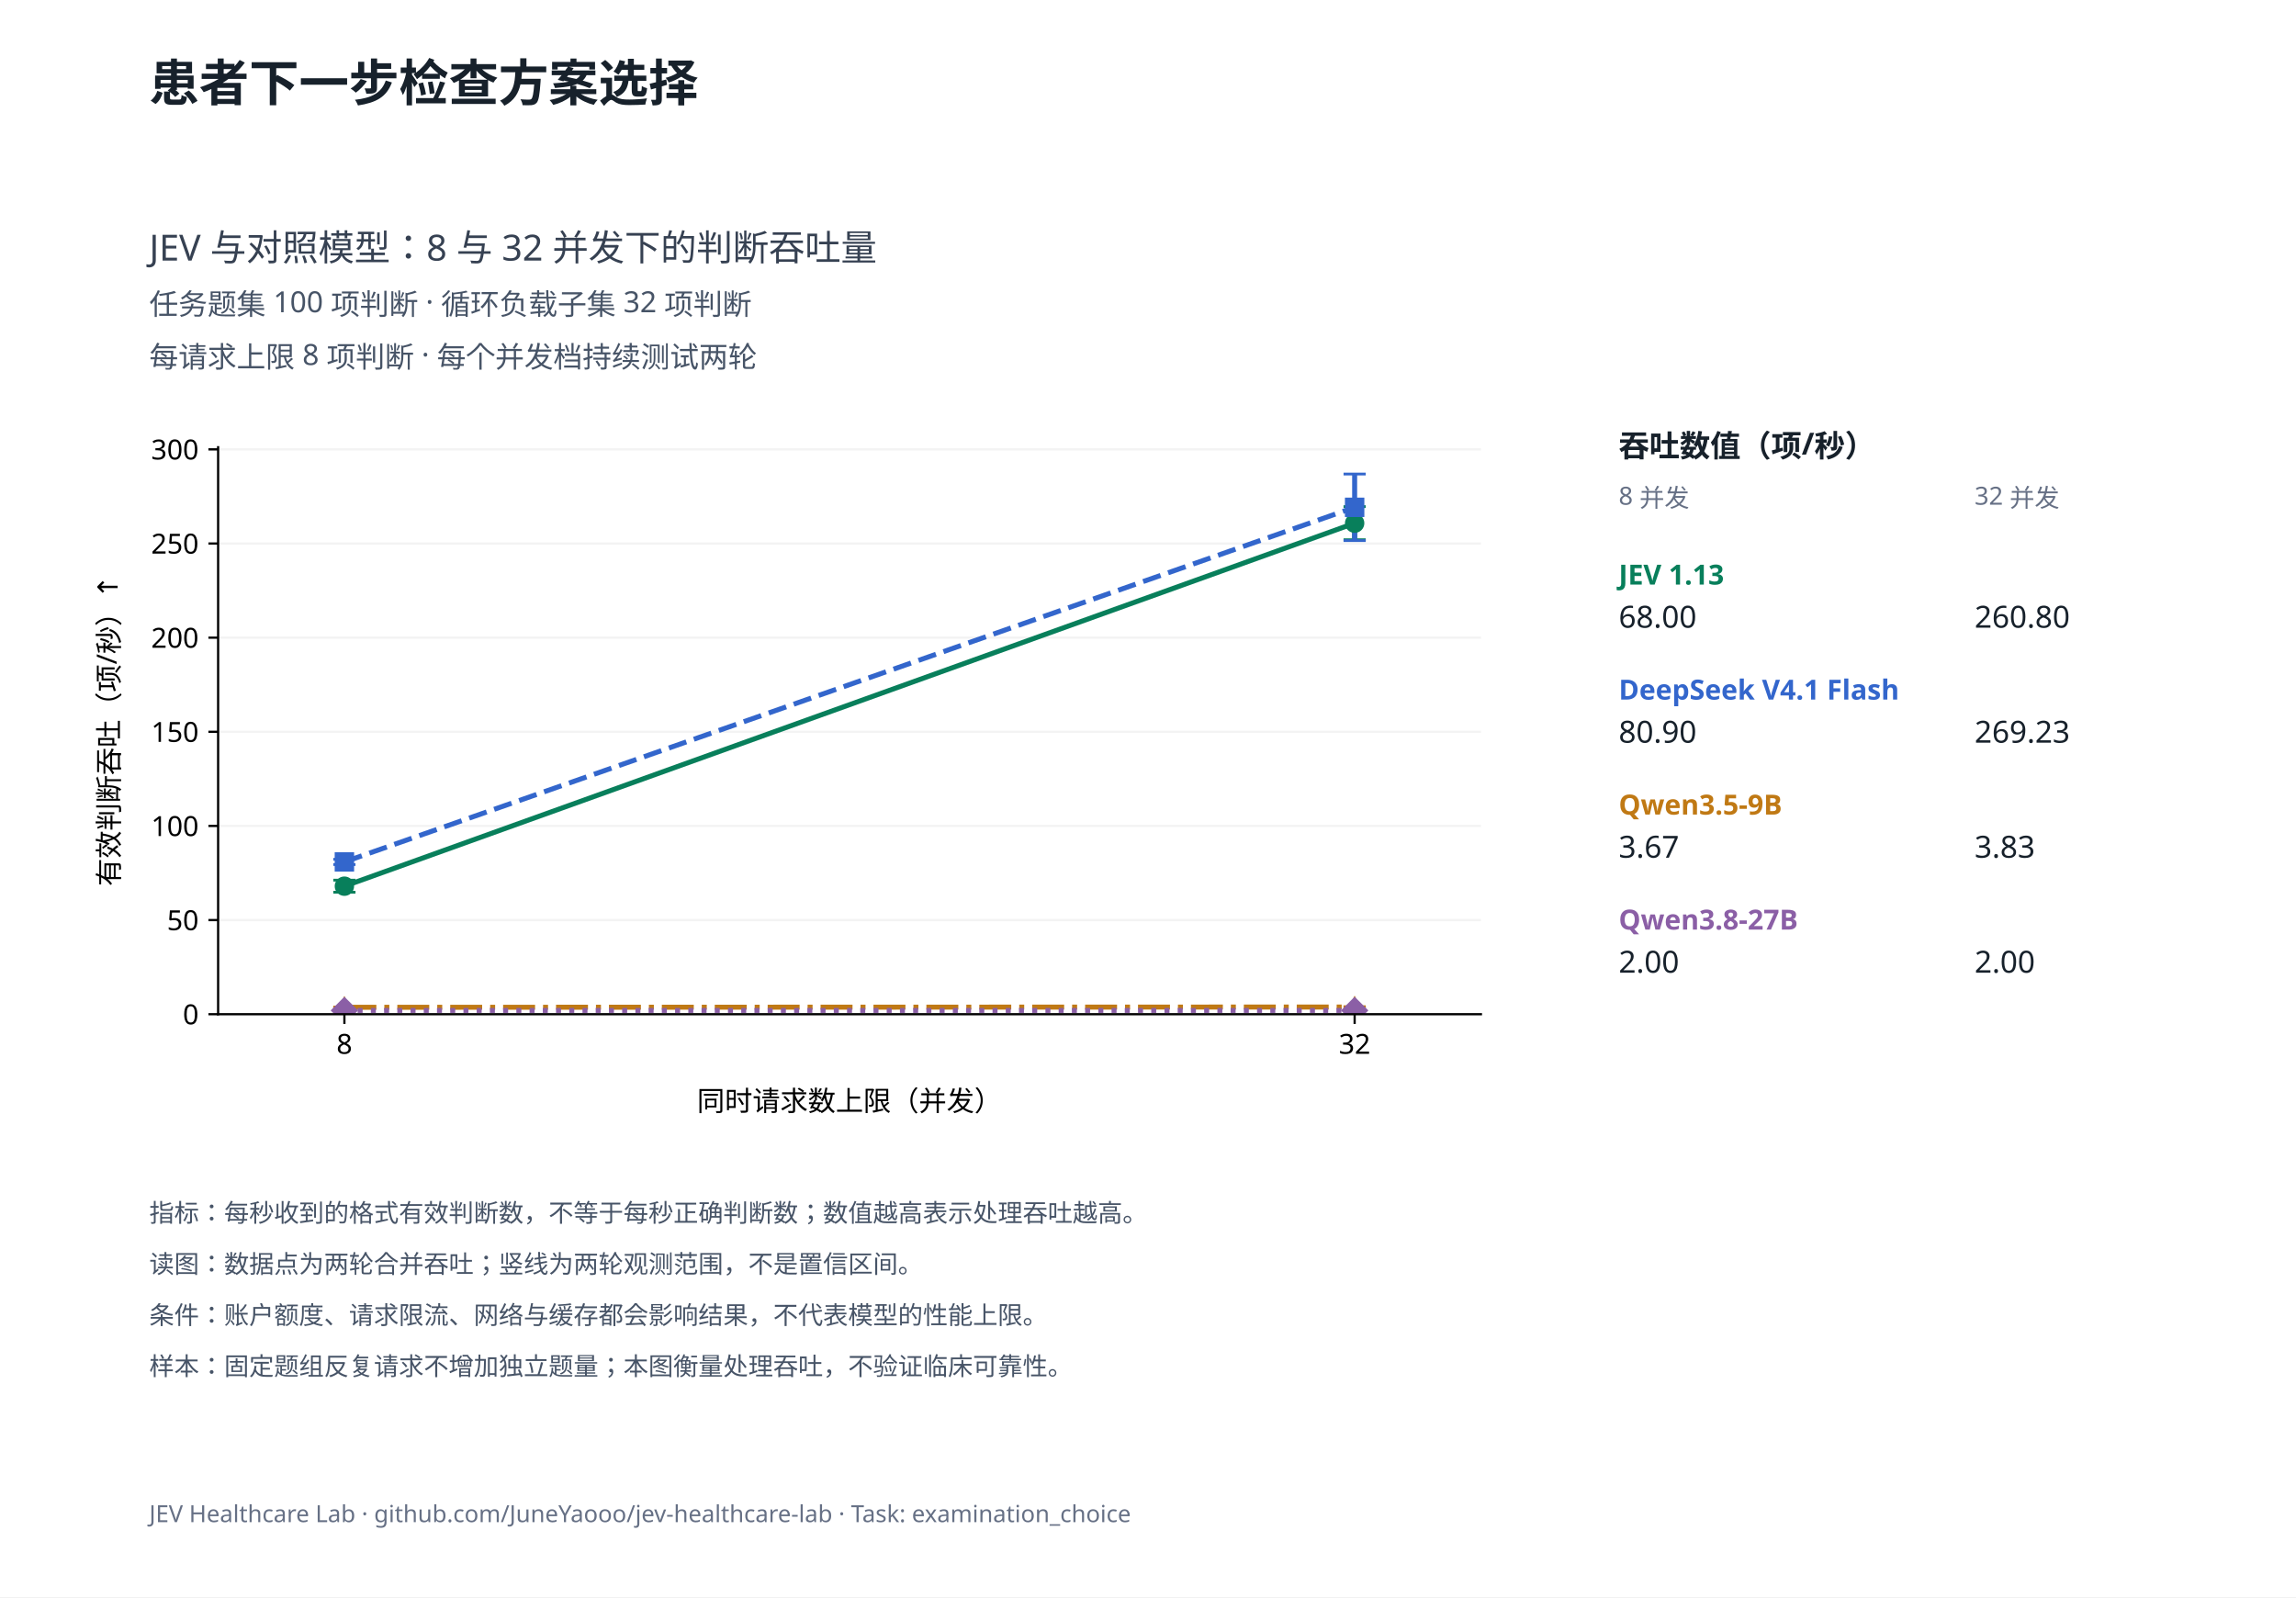
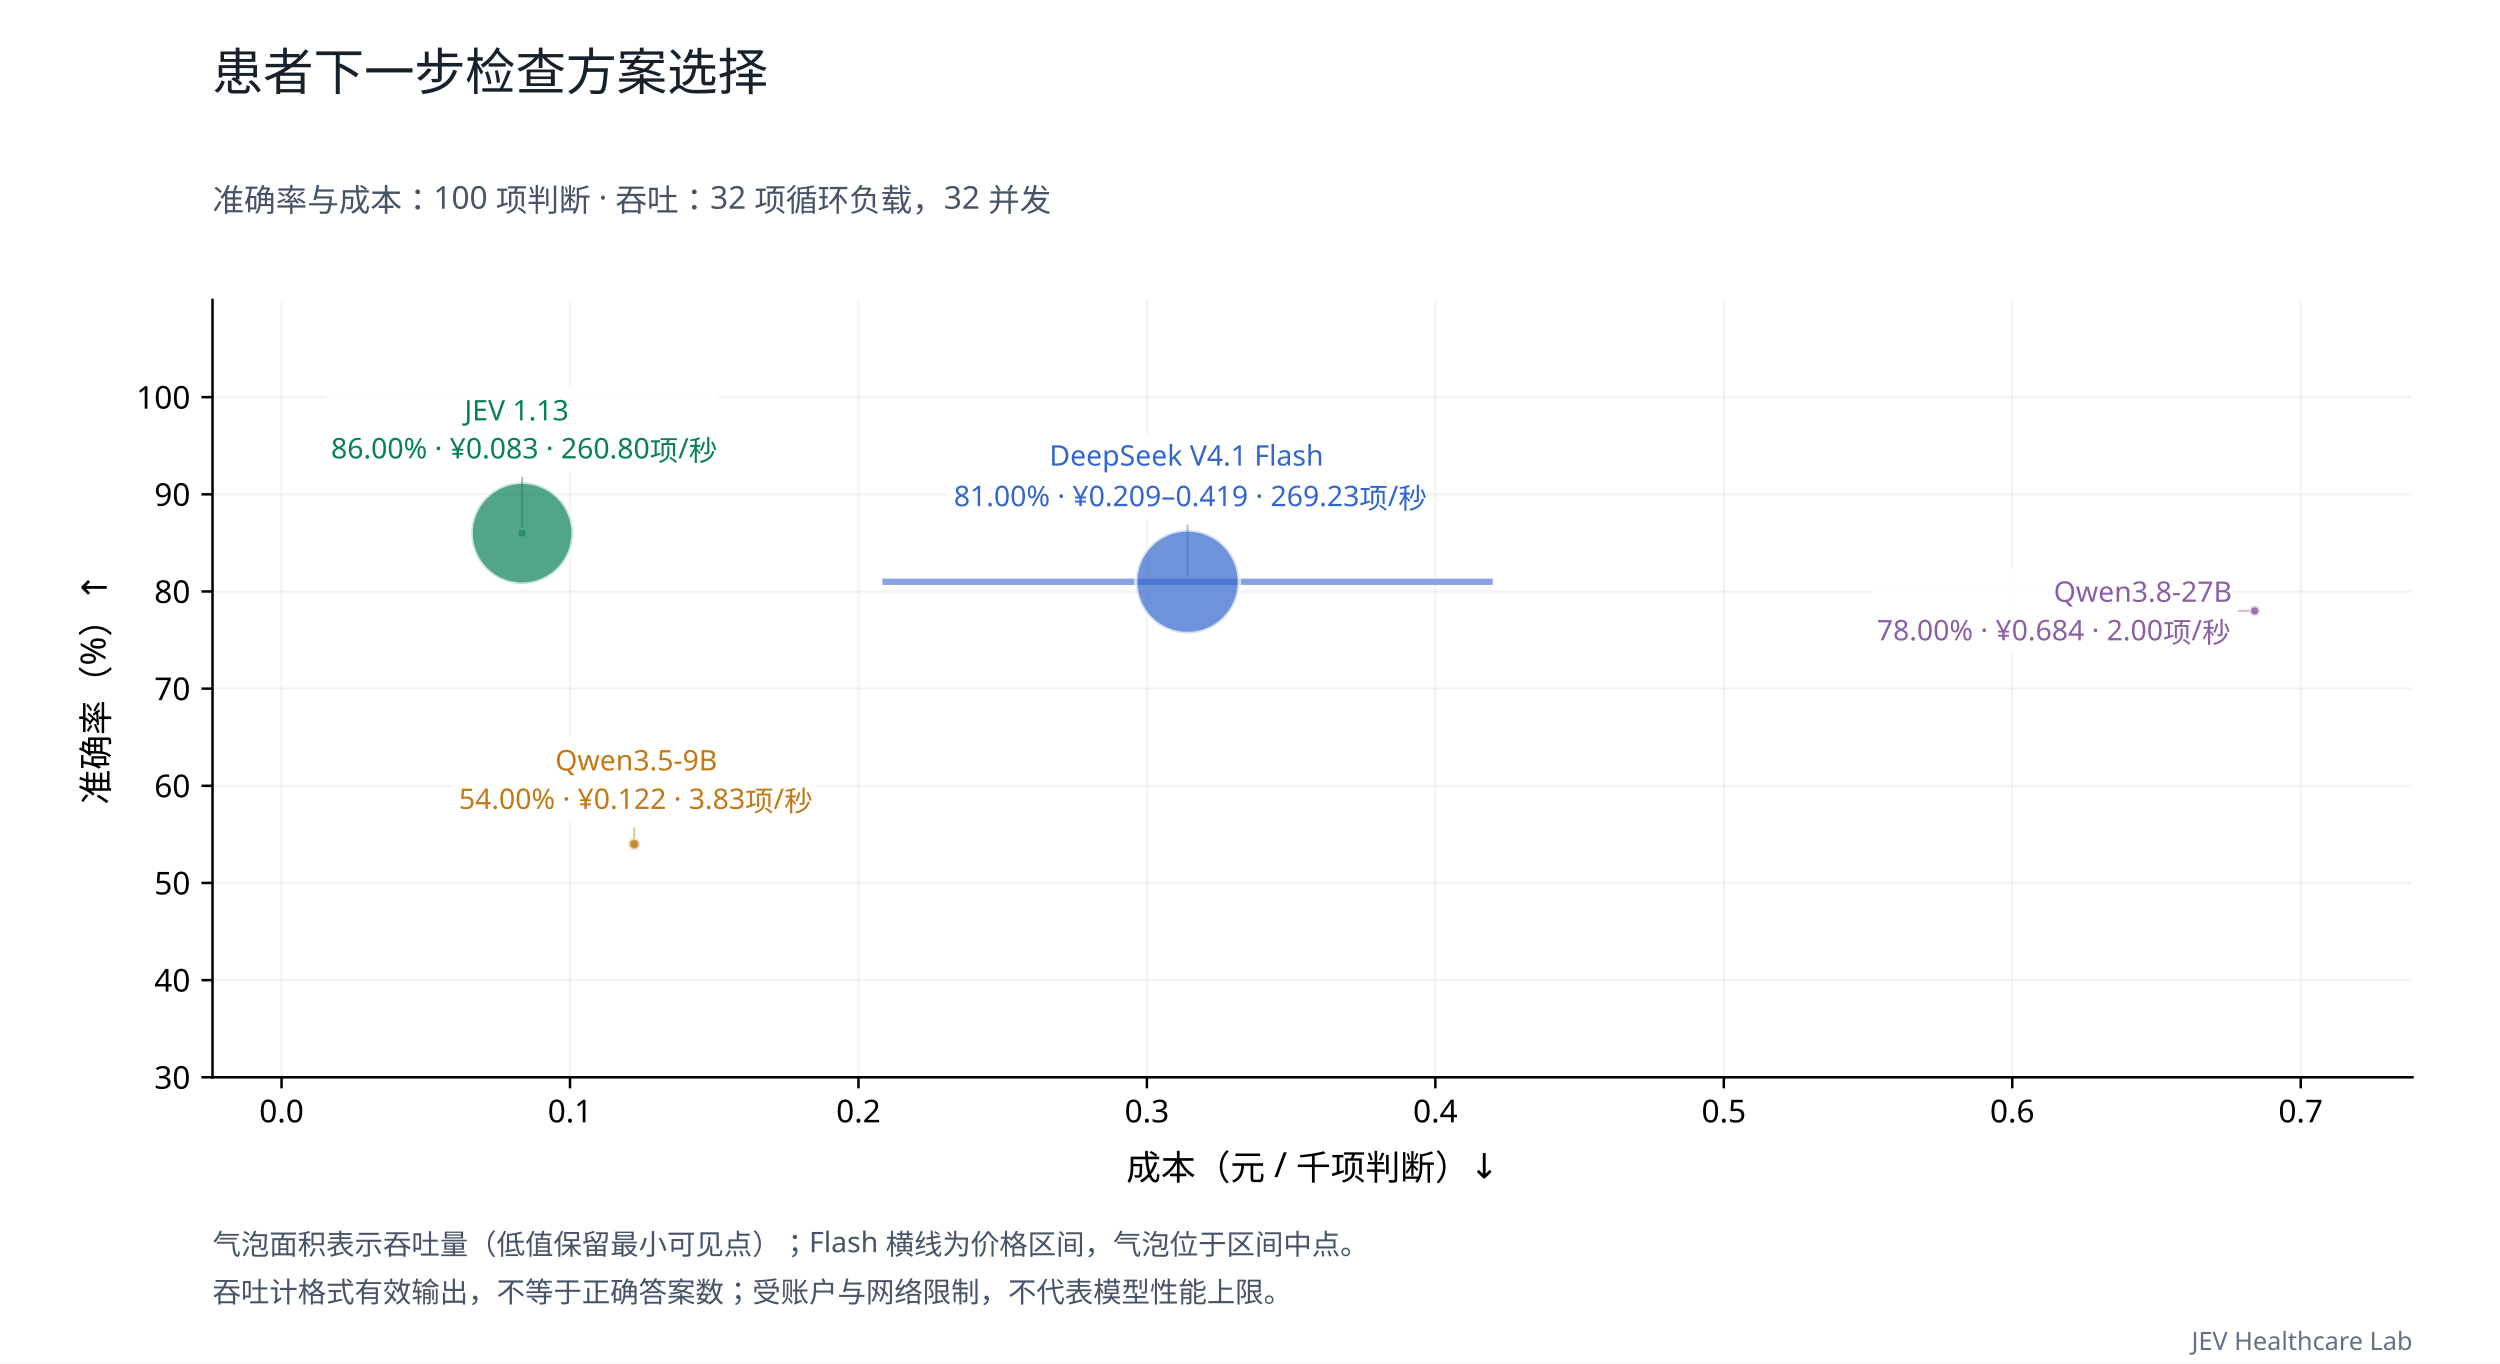
- <svg xmlns="http://www.w3.org/2000/svg" xmlns:xlink="http://www.w3.org/1999/xlink" width="828pt" height="576pt" viewBox="0 0 828 576" version="1.1">
+ <svg xmlns="http://www.w3.org/2000/svg" xmlns:xlink="http://www.w3.org/1999/xlink" width="792pt" height="432pt" viewBox="0 0 792 432" version="1.1">
  <defs>
    <style type="text/css">*{stroke-linejoin: round; stroke-linecap: butt}</style>
  </defs>
  <g id="figure_1">
    <g id="patch_1">
-       <path d="M 0 576 L 828 576 L 828 0 L 0 0 z " style="fill: #ffffff" />
+       <path d="M 0 432 L 792 432 L 792 0 L 0 0 z " style="fill: #ffffff" />
    </g>
    <g id="axes_1">
      <g id="patch_2">
-         <path d="M 78.66 365.76 L 534.06 365.76 L 534.06 161.28 L 78.66 161.28 z " style="fill: #ffffff" />
+         <path d="M 67.32 341.28 L 764.28 341.28 L 764.28 95.04 L 67.32 95.04 z " style="fill: #ffffff" />
+       </g>
+       <g id="line2d_1">
+         <path d="M 165.4 168.912 L 165.4 168.912 " clip-path="url(#p3505783c45)" style="fill: none; stroke: #087f5b; stroke-opacity: 0.6; stroke-width: 2; stroke-linecap: square" />
+       </g>
+       <g id="line2d_2">
+         <path d="M 280.542 184.302 L 471.886 184.302 " clip-path="url(#p3505783c45)" style="fill: none; stroke: #3366cc; stroke-opacity: 0.6; stroke-width: 2; stroke-linecap: square" />
+       </g>
+       <g id="line2d_3">
+         <path d="M 200.907 267.408 L 200.907 267.408 " clip-path="url(#p3505783c45)" style="fill: none; stroke: #c07914; stroke-opacity: 0.6; stroke-width: 2; stroke-linecap: square" />
+       </g>
+       <g id="line2d_4">
+         <path d="M 714.274 193.536 L 714.274 193.536 " clip-path="url(#p3505783c45)" style="fill: none; stroke: #8b5fa6; stroke-opacity: 0.6; stroke-width: 2; stroke-linecap: square" />
      </g>
      <g id="matplotlib.axis_1">
        <g id="xtick_1">
-           <g id="line2d_1">
+           <g id="line2d_5">
+             <path d="M 89.198 341.28 L 89.198 95.04 " clip-path="url(#p3505783c45)" style="fill: none; stroke: #b0b0b0; stroke-opacity: 0.14; stroke-width: 0.8; stroke-linecap: square" />
+           </g>
+           <g id="line2d_6">
            <defs>
-               <path id="m79640e7b30" d="M 0 0 L 0 3.5 " style="stroke: #000000; stroke-width: 0.8" />
+               <path id="me1445f4575" d="M 0 0 L 0 3.5 " style="stroke: #000000; stroke-width: 0.8" />
            </defs>
            <g>
-               <use xlink:href="#m79640e7b30" x="124.2" y="365.76" style="stroke: #000000; stroke-width: 0.8" />
+               <use xlink:href="#me1445f4575" x="89.198" y="341.28" style="stroke: #000000; stroke-width: 0.8" />
            </g>
          </g>
          <g id="text_1">
-             <text style="font-size: 10px; font-family: 'Arial Unicode MS'; text-anchor: middle" x="124.2" y="380.04" transform="rotate(-0 124.2 380.0403)">8</text>
+             <text style="font-size: 10px; font-family: 'Arial Unicode MS'; text-anchor: middle" x="89.198" y="355.56" transform="rotate(-0 89.19767 355.5603)">0.0</text>
          </g>
        </g>
        <g id="xtick_2">
-           <g id="line2d_2">
-             <g>
-               <use xlink:href="#m79640e7b30" x="488.52" y="365.76" style="stroke: #000000; stroke-width: 0.8" />
+           <g id="line2d_7">
+             <path d="M 180.579 341.28 L 180.579 95.04 " clip-path="url(#p3505783c45)" style="fill: none; stroke: #b0b0b0; stroke-opacity: 0.14; stroke-width: 0.8; stroke-linecap: square" />
+           </g>
+           <g id="line2d_8">
+             <g>
+               <use xlink:href="#me1445f4575" x="180.579" y="341.28" style="stroke: #000000; stroke-width: 0.8" />
            </g>
          </g>
          <g id="text_2">
-             <text style="font-size: 10px; font-family: 'Arial Unicode MS'; text-anchor: middle" x="488.52" y="380.04" transform="rotate(-0 488.52 380.0403)">32</text>
-           </g>
-         </g>
-         <g id="text_3">
-           <text style="font-size: 10px; font-family: 'Arial Unicode MS'; text-anchor: middle" x="306.36" y="400.621" transform="rotate(-0 306.36 400.6211)">同时请求数上限（并发）</text>
+             <text style="font-size: 10px; font-family: 'Arial Unicode MS'; text-anchor: middle" x="180.579" y="355.56" transform="rotate(-0 180.5791 355.5603)">0.1</text>
+           </g>
+         </g>
+         <g id="xtick_3">
+           <g id="line2d_9">
+             <path d="M 271.96 341.28 L 271.96 95.04 " clip-path="url(#p3505783c45)" style="fill: none; stroke: #b0b0b0; stroke-opacity: 0.14; stroke-width: 0.8; stroke-linecap: square" />
+           </g>
+           <g id="line2d_10">
+             <g>
+               <use xlink:href="#me1445f4575" x="271.96" y="341.28" style="stroke: #000000; stroke-width: 0.8" />
+             </g>
+           </g>
+           <g id="text_3">
+             <text style="font-size: 10px; font-family: 'Arial Unicode MS'; text-anchor: middle" x="271.96" y="355.56" transform="rotate(-0 271.9605 355.5603)">0.2</text>
+           </g>
+         </g>
+         <g id="xtick_4">
+           <g id="line2d_11">
+             <path d="M 363.342 341.28 L 363.342 95.04 " clip-path="url(#p3505783c45)" style="fill: none; stroke: #b0b0b0; stroke-opacity: 0.14; stroke-width: 0.8; stroke-linecap: square" />
+           </g>
+           <g id="line2d_12">
+             <g>
+               <use xlink:href="#me1445f4575" x="363.342" y="341.28" style="stroke: #000000; stroke-width: 0.8" />
+             </g>
+           </g>
+           <g id="text_4">
+             <text style="font-size: 10px; font-family: 'Arial Unicode MS'; text-anchor: middle" x="363.342" y="355.56" transform="rotate(-0 363.3419 355.5603)">0.3</text>
+           </g>
+         </g>
+         <g id="xtick_5">
+           <g id="line2d_13">
+             <path d="M 454.723 341.28 L 454.723 95.04 " clip-path="url(#p3505783c45)" style="fill: none; stroke: #b0b0b0; stroke-opacity: 0.14; stroke-width: 0.8; stroke-linecap: square" />
+           </g>
+           <g id="line2d_14">
+             <g>
+               <use xlink:href="#me1445f4575" x="454.723" y="341.28" style="stroke: #000000; stroke-width: 0.8" />
+             </g>
+           </g>
+           <g id="text_5">
+             <text style="font-size: 10px; font-family: 'Arial Unicode MS'; text-anchor: middle" x="454.723" y="355.56" transform="rotate(-0 454.7233 355.5603)">0.4</text>
+           </g>
+         </g>
+         <g id="xtick_6">
+           <g id="line2d_15">
+             <path d="M 546.105 341.28 L 546.105 95.04 " clip-path="url(#p3505783c45)" style="fill: none; stroke: #b0b0b0; stroke-opacity: 0.14; stroke-width: 0.8; stroke-linecap: square" />
+           </g>
+           <g id="line2d_16">
+             <g>
+               <use xlink:href="#me1445f4575" x="546.105" y="341.28" style="stroke: #000000; stroke-width: 0.8" />
+             </g>
+           </g>
+           <g id="text_6">
+             <text style="font-size: 10px; font-family: 'Arial Unicode MS'; text-anchor: middle" x="546.105" y="355.56" transform="rotate(-0 546.1047 355.5603)">0.5</text>
+           </g>
+         </g>
+         <g id="xtick_7">
+           <g id="line2d_17">
+             <path d="M 637.486 341.28 L 637.486 95.04 " clip-path="url(#p3505783c45)" style="fill: none; stroke: #b0b0b0; stroke-opacity: 0.14; stroke-width: 0.8; stroke-linecap: square" />
+           </g>
+           <g id="line2d_18">
+             <g>
+               <use xlink:href="#me1445f4575" x="637.486" y="341.28" style="stroke: #000000; stroke-width: 0.8" />
+             </g>
+           </g>
+           <g id="text_7">
+             <text style="font-size: 10px; font-family: 'Arial Unicode MS'; text-anchor: middle" x="637.486" y="355.56" transform="rotate(-0 637.4861 355.5603)">0.6</text>
+           </g>
+         </g>
+         <g id="xtick_8">
+           <g id="line2d_19">
+             <path d="M 728.868 341.28 L 728.868 95.04 " clip-path="url(#p3505783c45)" style="fill: none; stroke: #b0b0b0; stroke-opacity: 0.14; stroke-width: 0.8; stroke-linecap: square" />
+           </g>
+           <g id="line2d_20">
+             <g>
+               <use xlink:href="#me1445f4575" x="728.868" y="341.28" style="stroke: #000000; stroke-width: 0.8" />
+             </g>
+           </g>
+           <g id="text_8">
+             <text style="font-size: 10px; font-family: 'Arial Unicode MS'; text-anchor: middle" x="728.868" y="355.56" transform="rotate(-0 728.8675 355.5603)">0.7</text>
+           </g>
+         </g>
+         <g id="text_9">
+           <text style="font-size: 11px; font-family: 'Arial Unicode MS'; text-anchor: middle" x="415.8" y="373.812" transform="rotate(-0 415.8 373.8122)">成本（元 / 千项判断）↓</text>
        </g>
      </g>
      <g id="matplotlib.axis_2">
        <g id="ytick_1">
-           <g id="line2d_3">
-             <path d="M 78.66 365.76 L 534.06 365.76 " clip-path="url(#p26a8433456)" style="fill: none; stroke: #b0b0b0; stroke-opacity: 0.16; stroke-width: 0.8; stroke-linecap: square" />
-           </g>
-           <g id="line2d_4">
+           <g id="line2d_21">
+             <path d="M 67.32 341.28 L 764.28 341.28 " clip-path="url(#p3505783c45)" style="fill: none; stroke: #b0b0b0; stroke-opacity: 0.14; stroke-width: 0.8; stroke-linecap: square" />
+           </g>
+           <g id="line2d_22">
            <defs>
-               <path id="m983ce9ad2b" d="M 0 0 L -3.5 0 " style="stroke: #000000; stroke-width: 0.8" />
+               <path id="m6aa9b62b2f" d="M 0 0 L -3.5 0 " style="stroke: #000000; stroke-width: 0.8" />
            </defs>
            <g>
-               <use xlink:href="#m983ce9ad2b" x="78.66" y="365.76" style="stroke: #000000; stroke-width: 0.8" />
-             </g>
-           </g>
-           <g id="text_4">
-             <text style="font-size: 10px; font-family: 'Arial Unicode MS'; text-anchor: end" x="71.66" y="369.4" transform="rotate(-0 71.66 369.4001)">0</text>
+               <use xlink:href="#m6aa9b62b2f" x="67.32" y="341.28" style="stroke: #000000; stroke-width: 0.8" />
+             </g>
+           </g>
+           <g id="text_10">
+             <text style="font-size: 10px; font-family: 'Arial Unicode MS'; text-anchor: end" x="60.32" y="344.92" transform="rotate(-0 60.32 344.9201)">30</text>
          </g>
        </g>
        <g id="ytick_2">
-           <g id="line2d_5">
-             <path d="M 78.66 331.81 L 534.06 331.81 " clip-path="url(#p26a8433456)" style="fill: none; stroke: #b0b0b0; stroke-opacity: 0.16; stroke-width: 0.8; stroke-linecap: square" />
-           </g>
-           <g id="line2d_6">
-             <g>
-               <use xlink:href="#m983ce9ad2b" x="78.66" y="331.81" style="stroke: #000000; stroke-width: 0.8" />
-             </g>
-           </g>
-           <g id="text_5">
-             <text style="font-size: 10px; font-family: 'Arial Unicode MS'; text-anchor: end" x="71.66" y="335.45" transform="rotate(-0 71.66 335.4497)">50</text>
+           <g id="line2d_23">
+             <path d="M 67.32 310.5 L 764.28 310.5 " clip-path="url(#p3505783c45)" style="fill: none; stroke: #b0b0b0; stroke-opacity: 0.14; stroke-width: 0.8; stroke-linecap: square" />
+           </g>
+           <g id="line2d_24">
+             <g>
+               <use xlink:href="#m6aa9b62b2f" x="67.32" y="310.5" style="stroke: #000000; stroke-width: 0.8" />
+             </g>
+           </g>
+           <g id="text_11">
+             <text style="font-size: 10px; font-family: 'Arial Unicode MS'; text-anchor: end" x="60.32" y="314.14" transform="rotate(-0 60.32 314.1401)">40</text>
          </g>
        </g>
        <g id="ytick_3">
-           <g id="line2d_7">
-             <path d="M 78.66 297.859 L 534.06 297.859 " clip-path="url(#p26a8433456)" style="fill: none; stroke: #b0b0b0; stroke-opacity: 0.16; stroke-width: 0.8; stroke-linecap: square" />
-           </g>
-           <g id="line2d_8">
-             <g>
-               <use xlink:href="#m983ce9ad2b" x="78.66" y="297.859" style="stroke: #000000; stroke-width: 0.8" />
-             </g>
-           </g>
-           <g id="text_6">
-             <text style="font-size: 10px; font-family: 'Arial Unicode MS'; text-anchor: end" x="71.66" y="301.499" transform="rotate(-0 71.66 301.4993)">100</text>
+           <g id="line2d_25">
+             <path d="M 67.32 279.72 L 764.28 279.72 " clip-path="url(#p3505783c45)" style="fill: none; stroke: #b0b0b0; stroke-opacity: 0.14; stroke-width: 0.8; stroke-linecap: square" />
+           </g>
+           <g id="line2d_26">
+             <g>
+               <use xlink:href="#m6aa9b62b2f" x="67.32" y="279.72" style="stroke: #000000; stroke-width: 0.8" />
+             </g>
+           </g>
+           <g id="text_12">
+             <text style="font-size: 10px; font-family: 'Arial Unicode MS'; text-anchor: end" x="60.32" y="283.36" transform="rotate(-0 60.32 283.3601)">50</text>
          </g>
        </g>
        <g id="ytick_4">
-           <g id="line2d_9">
-             <path d="M 78.66 263.909 L 534.06 263.909 " clip-path="url(#p26a8433456)" style="fill: none; stroke: #b0b0b0; stroke-opacity: 0.16; stroke-width: 0.8; stroke-linecap: square" />
-           </g>
-           <g id="line2d_10">
-             <g>
-               <use xlink:href="#m983ce9ad2b" x="78.66" y="263.909" style="stroke: #000000; stroke-width: 0.8" />
-             </g>
-           </g>
-           <g id="text_7">
-             <text style="font-size: 10px; font-family: 'Arial Unicode MS'; text-anchor: end" x="71.66" y="267.549" transform="rotate(-0 71.66 267.5489)">150</text>
+           <g id="line2d_27">
+             <path d="M 67.32 248.94 L 764.28 248.94 " clip-path="url(#p3505783c45)" style="fill: none; stroke: #b0b0b0; stroke-opacity: 0.14; stroke-width: 0.8; stroke-linecap: square" />
+           </g>
+           <g id="line2d_28">
+             <g>
+               <use xlink:href="#m6aa9b62b2f" x="67.32" y="248.94" style="stroke: #000000; stroke-width: 0.8" />
+             </g>
+           </g>
+           <g id="text_13">
+             <text style="font-size: 10px; font-family: 'Arial Unicode MS'; text-anchor: end" x="60.32" y="252.58" transform="rotate(-0 60.32 252.5801)">60</text>
          </g>
        </g>
        <g id="ytick_5">
-           <g id="line2d_11">
-             <path d="M 78.66 229.958 L 534.06 229.958 " clip-path="url(#p26a8433456)" style="fill: none; stroke: #b0b0b0; stroke-opacity: 0.16; stroke-width: 0.8; stroke-linecap: square" />
-           </g>
-           <g id="line2d_12">
-             <g>
-               <use xlink:href="#m983ce9ad2b" x="78.66" y="229.958" style="stroke: #000000; stroke-width: 0.8" />
-             </g>
-           </g>
-           <g id="text_8">
-             <text style="font-size: 10px; font-family: 'Arial Unicode MS'; text-anchor: end" x="71.66" y="233.598" transform="rotate(-0 71.66 233.5984)">200</text>
+           <g id="line2d_29">
+             <path d="M 67.32 218.16 L 764.28 218.16 " clip-path="url(#p3505783c45)" style="fill: none; stroke: #b0b0b0; stroke-opacity: 0.14; stroke-width: 0.8; stroke-linecap: square" />
+           </g>
+           <g id="line2d_30">
+             <g>
+               <use xlink:href="#m6aa9b62b2f" x="67.32" y="218.16" style="stroke: #000000; stroke-width: 0.8" />
+             </g>
+           </g>
+           <g id="text_14">
+             <text style="font-size: 10px; font-family: 'Arial Unicode MS'; text-anchor: end" x="60.32" y="221.8" transform="rotate(-0 60.32 221.8001)">70</text>
          </g>
        </g>
        <g id="ytick_6">
-           <g id="line2d_13">
-             <path d="M 78.66 196.008 L 534.06 196.008 " clip-path="url(#p26a8433456)" style="fill: none; stroke: #b0b0b0; stroke-opacity: 0.16; stroke-width: 0.8; stroke-linecap: square" />
-           </g>
-           <g id="line2d_14">
-             <g>
-               <use xlink:href="#m983ce9ad2b" x="78.66" y="196.008" style="stroke: #000000; stroke-width: 0.8" />
-             </g>
-           </g>
-           <g id="text_9">
-             <text style="font-size: 10px; font-family: 'Arial Unicode MS'; text-anchor: end" x="71.66" y="199.648" transform="rotate(-0 71.66 199.648)">250</text>
+           <g id="line2d_31">
+             <path d="M 67.32 187.38 L 764.28 187.38 " clip-path="url(#p3505783c45)" style="fill: none; stroke: #b0b0b0; stroke-opacity: 0.14; stroke-width: 0.8; stroke-linecap: square" />
+           </g>
+           <g id="line2d_32">
+             <g>
+               <use xlink:href="#m6aa9b62b2f" x="67.32" y="187.38" style="stroke: #000000; stroke-width: 0.8" />
+             </g>
+           </g>
+           <g id="text_15">
+             <text style="font-size: 10px; font-family: 'Arial Unicode MS'; text-anchor: end" x="60.32" y="191.02" transform="rotate(-0 60.32 191.0201)">80</text>
          </g>
        </g>
        <g id="ytick_7">
-           <g id="line2d_15">
-             <path d="M 78.66 162.057 L 534.06 162.057 " clip-path="url(#p26a8433456)" style="fill: none; stroke: #b0b0b0; stroke-opacity: 0.16; stroke-width: 0.8; stroke-linecap: square" />
-           </g>
-           <g id="line2d_16">
-             <g>
-               <use xlink:href="#m983ce9ad2b" x="78.66" y="162.057" style="stroke: #000000; stroke-width: 0.8" />
-             </g>
-           </g>
-           <g id="text_10">
-             <text style="font-size: 10px; font-family: 'Arial Unicode MS'; text-anchor: end" x="71.66" y="165.698" transform="rotate(-0 71.66 165.6976)">300</text>
-           </g>
-         </g>
-         <g id="text_11">
-           <text style="font-size: 10px; font-family: 'Arial Unicode MS'; text-anchor: middle" x="42.877" y="263.52" transform="rotate(-90 42.87719 263.52)">有效判断吞吐（项/秒）↑</text>
-         </g>
-       </g>
-       <g id="LineCollection_1">
-         <path d="M 124.2 321.76 L 124.2 317.415 " clip-path="url(#p26a8433456)" style="fill: none; stroke: #087f5b; stroke-width: 1.8" />
-         <path d="M 488.52 194.65 L 488.52 182.699 " clip-path="url(#p26a8433456)" style="fill: none; stroke: #087f5b; stroke-width: 1.8" />
-       </g>
-       <g id="line2d_17">
+           <g id="line2d_33">
+             <path d="M 67.32 156.6 L 764.28 156.6 " clip-path="url(#p3505783c45)" style="fill: none; stroke: #b0b0b0; stroke-opacity: 0.14; stroke-width: 0.8; stroke-linecap: square" />
+           </g>
+           <g id="line2d_34">
+             <g>
+               <use xlink:href="#m6aa9b62b2f" x="67.32" y="156.6" style="stroke: #000000; stroke-width: 0.8" />
+             </g>
+           </g>
+           <g id="text_16">
+             <text style="font-size: 10px; font-family: 'Arial Unicode MS'; text-anchor: end" x="60.32" y="160.24" transform="rotate(-0 60.32 160.2401)">90</text>
+           </g>
+         </g>
+         <g id="ytick_8">
+           <g id="line2d_35">
+             <path d="M 67.32 125.82 L 764.28 125.82 " clip-path="url(#p3505783c45)" style="fill: none; stroke: #b0b0b0; stroke-opacity: 0.14; stroke-width: 0.8; stroke-linecap: square" />
+           </g>
+           <g id="line2d_36">
+             <g>
+               <use xlink:href="#m6aa9b62b2f" x="67.32" y="125.82" style="stroke: #000000; stroke-width: 0.8" />
+             </g>
+           </g>
+           <g id="text_17">
+             <text style="font-size: 10px; font-family: 'Arial Unicode MS'; text-anchor: end" x="60.32" y="129.46" transform="rotate(-0 60.32 129.4601)">100</text>
+           </g>
+         </g>
+         <g id="text_18">
+           <text style="font-size: 11px; font-family: 'Arial Unicode MS'; text-anchor: middle" x="34.327" y="218.16" transform="rotate(-90 34.32719 218.16)">准确率（%）↑</text>
+         </g>
+       </g>
+       <g id="patch_3">
+         <path d="M 67.32 341.28 L 67.32 95.04 " style="fill: none; stroke: #000000; stroke-width: 0.8; stroke-linejoin: miter; stroke-linecap: square" />
+       </g>
+       <g id="patch_4">
+         <path d="M 67.32 341.28 L 764.28 341.28 " style="fill: none; stroke: #000000; stroke-width: 0.8; stroke-linejoin: miter; stroke-linecap: square" />
+       </g>
+       <g id="PathCollection_1">
        <defs>
-           <path id="m4d07d6ae02" d="M 4 0 L -4 -0 " style="stroke: #087f5b" />
+           <path id="m7a9ffc01cc" d="M 0 16.149 C 4.283 16.149 8.391 14.448 11.419 11.419 C 14.448 8.391 16.149 4.283 16.149 0 C 16.149 -4.283 14.448 -8.391 11.419 -11.419 C 8.391 -14.448 4.283 -16.149 0 -16.149 C -4.283 -16.149 -8.391 -14.448 -11.419 -11.419 C -14.448 -8.391 -16.149 -4.283 -16.149 0 C -16.149 4.283 -14.448 8.391 -11.419 11.419 C -8.391 14.448 -4.283 16.149 0 16.149 z " style="stroke: #ffffff; stroke-opacity: 0.7; stroke-width: 1.1" />
        </defs>
-         <g clip-path="url(#p26a8433456)">
-           <use xlink:href="#m4d07d6ae02" x="124.2" y="321.76" style="fill: #087f5b; stroke: #087f5b" />
-           <use xlink:href="#m4d07d6ae02" x="488.52" y="194.65" style="fill: #087f5b; stroke: #087f5b" />
-         </g>
-       </g>
-       <g id="line2d_18">
-         <g clip-path="url(#p26a8433456)">
-           <use xlink:href="#m4d07d6ae02" x="124.2" y="317.415" style="fill: #087f5b; stroke: #087f5b" />
-           <use xlink:href="#m4d07d6ae02" x="488.52" y="182.699" style="fill: #087f5b; stroke: #087f5b" />
-         </g>
-       </g>
-       <g id="LineCollection_2">
-         <path d="M 124.2 311.779 L 124.2 309.878 " clip-path="url(#p26a8433456)" style="fill: none; stroke: #3366cc; stroke-width: 1.8" />
-         <path d="M 488.52 194.955 L 488.52 170.952 " clip-path="url(#p26a8433456)" style="fill: none; stroke: #3366cc; stroke-width: 1.8" />
-       </g>
-       <g id="line2d_19">
+         <g clip-path="url(#p3505783c45)">
+           <use xlink:href="#m7a9ffc01cc" x="165.4" y="168.912" style="fill: #087f5b; fill-opacity: 0.7; stroke: #ffffff; stroke-opacity: 0.7; stroke-width: 1.1" />
+         </g>
+       </g>
+       <g id="PathCollection_2">
        <defs>
-           <path id="mec58176397" d="M 4 0 L -4 -0 " style="stroke: #3366cc" />
+           <path id="m13d88514c9" d="M 0 16.408 C 4.351 16.408 8.525 14.679 11.602 11.602 C 14.679 8.525 16.408 4.351 16.408 0 C 16.408 -4.351 14.679 -8.525 11.602 -11.602 C 8.525 -14.679 4.351 -16.408 0 -16.408 C -4.351 -16.408 -8.525 -14.679 -11.602 -11.602 C -14.679 -8.525 -16.408 -4.351 -16.408 0 C -16.408 4.351 -14.679 8.525 -11.602 11.602 C -8.525 14.679 -4.351 16.408 0 16.408 z " style="stroke: #ffffff; stroke-opacity: 0.7; stroke-width: 1.1" />
        </defs>
-         <g clip-path="url(#p26a8433456)">
-           <use xlink:href="#mec58176397" x="124.2" y="311.779" style="fill: #3366cc; stroke: #3366cc" />
-           <use xlink:href="#mec58176397" x="488.52" y="194.955" style="fill: #3366cc; stroke: #3366cc" />
-         </g>
-       </g>
-       <g id="line2d_20">
-         <g clip-path="url(#p26a8433456)">
-           <use xlink:href="#mec58176397" x="124.2" y="309.878" style="fill: #3366cc; stroke: #3366cc" />
-           <use xlink:href="#mec58176397" x="488.52" y="170.952" style="fill: #3366cc; stroke: #3366cc" />
-         </g>
-       </g>
-       <g id="LineCollection_3">
-         <path d="M 124.2 363.316 L 124.2 363.214 " clip-path="url(#p26a8433456)" style="fill: none; stroke: #c07914; stroke-width: 1.8" />
-         <path d="M 488.52 363.282 L 488.52 363.044 " clip-path="url(#p26a8433456)" style="fill: none; stroke: #c07914; stroke-width: 1.8" />
-       </g>
-       <g id="line2d_21">
+         <g clip-path="url(#p3505783c45)">
+           <use xlink:href="#m13d88514c9" x="376.214" y="184.302" style="fill: #3366cc; fill-opacity: 0.7; stroke: #ffffff; stroke-opacity: 0.7; stroke-width: 1.1" />
+         </g>
+       </g>
+       <g id="PathCollection_3">
        <defs>
-           <path id="mea1430c34b" d="M 4 0 L -4 -0 " style="stroke: #c07914" />
+           <path id="m6366889cbd" d="M 0 1.956 C 0.519 1.956 1.016 1.75 1.383 1.383 C 1.75 1.016 1.956 0.519 1.956 0 C 1.956 -0.519 1.75 -1.016 1.383 -1.383 C 1.016 -1.75 0.519 -1.956 0 -1.956 C -0.519 -1.956 -1.016 -1.75 -1.383 -1.383 C -1.75 -1.016 -1.956 -0.519 -1.956 0 C -1.956 0.519 -1.75 1.016 -1.383 1.383 C -1.016 1.75 -0.519 1.956 0 1.956 z " style="stroke: #ffffff; stroke-opacity: 0.7; stroke-width: 1.1" />
        </defs>
-         <g clip-path="url(#p26a8433456)">
-           <use xlink:href="#mea1430c34b" x="124.2" y="363.316" style="fill: #c07914; stroke: #c07914" />
-           <use xlink:href="#mea1430c34b" x="488.52" y="363.282" style="fill: #c07914; stroke: #c07914" />
-         </g>
-       </g>
-       <g id="line2d_22">
-         <g clip-path="url(#p26a8433456)">
-           <use xlink:href="#mea1430c34b" x="124.2" y="363.214" style="fill: #c07914; stroke: #c07914" />
-           <use xlink:href="#mea1430c34b" x="488.52" y="363.044" style="fill: #c07914; stroke: #c07914" />
-         </g>
-       </g>
-       <g id="LineCollection_4">
-         <path d="M 124.2 364.402 L 124.2 364.402 " clip-path="url(#p26a8433456)" style="fill: none; stroke: #8b5fa6; stroke-width: 1.8" />
-         <path d="M 488.52 364.402 L 488.52 364.402 " clip-path="url(#p26a8433456)" style="fill: none; stroke: #8b5fa6; stroke-width: 1.8" />
-       </g>
-       <g id="line2d_23">
+         <g clip-path="url(#p3505783c45)">
+           <use xlink:href="#m6366889cbd" x="200.907" y="267.408" style="fill: #c07914; fill-opacity: 0.7; stroke: #ffffff; stroke-opacity: 0.7; stroke-width: 1.1" />
+         </g>
+       </g>
+       <g id="PathCollection_4">
        <defs>
-           <path id="ma940b7a558" d="M 4 0 L -4 -0 " style="stroke: #8b5fa6" />
+           <path id="m26bc066e21" d="M 0 1.732 C 0.459 1.732 0.9 1.55 1.225 1.225 C 1.55 0.9 1.732 0.459 1.732 0 C 1.732 -0.459 1.55 -0.9 1.225 -1.225 C 0.9 -1.55 0.459 -1.732 0 -1.732 C -0.459 -1.732 -0.9 -1.55 -1.225 -1.225 C -1.55 -0.9 -1.732 -0.459 -1.732 0 C -1.732 0.459 -1.55 0.9 -1.225 1.225 C -0.9 1.55 -0.459 1.732 0 1.732 z " style="stroke: #ffffff; stroke-opacity: 0.7; stroke-width: 1.1" />
        </defs>
-         <g clip-path="url(#p26a8433456)">
-           <use xlink:href="#ma940b7a558" x="124.2" y="364.402" style="fill: #8b5fa6; stroke: #8b5fa6" />
-           <use xlink:href="#ma940b7a558" x="488.52" y="364.402" style="fill: #8b5fa6; stroke: #8b5fa6" />
-         </g>
-       </g>
-       <g id="line2d_24">
-         <g clip-path="url(#p26a8433456)">
-           <use xlink:href="#ma940b7a558" x="124.2" y="364.402" style="fill: #8b5fa6; stroke: #8b5fa6" />
-           <use xlink:href="#ma940b7a558" x="488.52" y="364.402" style="fill: #8b5fa6; stroke: #8b5fa6" />
-         </g>
-       </g>
-       <g id="line2d_25">
-         <path d="M 124.2 319.587 L 488.52 188.675 " clip-path="url(#p26a8433456)" style="fill: none; stroke: #087f5b; stroke-width: 1.8; stroke-linecap: square" />
-         <defs>
-           <path id="m11c7464560" d="M 0 3 C 0.796 3 1.559 2.684 2.121 2.121 C 2.684 1.559 3 0.796 3 0 C 3 -0.796 2.684 -1.559 2.121 -2.121 C 1.559 -2.684 0.796 -3 0 -3 C -0.796 -3 -1.559 -2.684 -2.121 -2.121 C -2.684 -1.559 -3 -0.796 -3 0 C -3 0.796 -2.684 1.559 -2.121 2.121 C -1.559 2.684 -0.796 3 0 3 z " style="stroke: #087f5b" />
-         </defs>
-         <g clip-path="url(#p26a8433456)">
-           <use xlink:href="#m11c7464560" x="124.2" y="319.587" style="fill: #087f5b; stroke: #087f5b" />
-           <use xlink:href="#m11c7464560" x="488.52" y="188.675" style="fill: #087f5b; stroke: #087f5b" />
-         </g>
-       </g>
-       <g id="line2d_26">
-         <path d="M 124.2 310.828 L 488.52 182.954 " clip-path="url(#p26a8433456)" style="fill: none; stroke-dasharray: 6.66,2.88; stroke-dashoffset: 0; stroke: #3366cc; stroke-width: 1.8" />
-         <defs>
-           <path id="md0cef39010" d="M -3 3 L 3 3 L 3 -3 L -3 -3 z " style="stroke: #3366cc; stroke-linejoin: miter" />
-         </defs>
-         <g clip-path="url(#p26a8433456)">
-           <use xlink:href="#md0cef39010" x="124.2" y="310.828" style="fill: #3366cc; stroke: #3366cc; stroke-linejoin: miter" />
-           <use xlink:href="#md0cef39010" x="488.52" y="182.954" style="fill: #3366cc; stroke: #3366cc; stroke-linejoin: miter" />
-         </g>
-       </g>
-       <g id="line2d_27">
-         <path d="M 124.2 363.265 L 488.52 363.163 " clip-path="url(#p26a8433456)" style="fill: none; stroke-dasharray: 11.52,2.88,1.8,2.88; stroke-dashoffset: 0; stroke: #c07914; stroke-width: 1.8" />
-         <defs>
-           <path id="m92863a734a" d="M 0 -3 L -3 3 L 3 3 z " style="stroke: #c07914; stroke-linejoin: miter" />
-         </defs>
-         <g clip-path="url(#p26a8433456)">
-           <use xlink:href="#m92863a734a" x="124.2" y="363.265" style="fill: #c07914; stroke: #c07914; stroke-linejoin: miter" />
-           <use xlink:href="#m92863a734a" x="488.52" y="363.163" style="fill: #c07914; stroke: #c07914; stroke-linejoin: miter" />
-         </g>
-       </g>
-       <g id="line2d_28">
-         <path d="M 124.2 364.402 L 488.52 364.402 " clip-path="url(#p26a8433456)" style="fill: none; stroke-dasharray: 1.8,2.97; stroke-dashoffset: 0; stroke: #8b5fa6; stroke-width: 1.8" />
-         <defs>
-           <path id="me462ceffbe" d="M -0 4.243 L 4.243 0 L 0 -4.243 L -4.243 -0 z " style="stroke: #8b5fa6; stroke-linejoin: miter" />
-         </defs>
-         <g clip-path="url(#p26a8433456)">
-           <use xlink:href="#me462ceffbe" x="124.2" y="364.402" style="fill: #8b5fa6; stroke: #8b5fa6; stroke-linejoin: miter" />
-           <use xlink:href="#me462ceffbe" x="488.52" y="364.402" style="fill: #8b5fa6; stroke: #8b5fa6; stroke-linejoin: miter" />
-         </g>
-       </g>
-       <g id="patch_3">
-         <path d="M 78.66 365.76 L 78.66 161.28 " style="fill: none; stroke: #000000; stroke-width: 0.8; stroke-linejoin: miter; stroke-linecap: square" />
-       </g>
-       <g id="patch_4">
-         <path d="M 78.66 365.76 L 534.06 365.76 " style="fill: none; stroke: #000000; stroke-width: 0.8; stroke-linejoin: miter; stroke-linecap: square" />
-       </g>
-     </g>
-     <g id="text_12">
-       <text style="font-weight: 700; font-size: 18px; font-family: 'Arial Unicode MS'; text-anchor: start; fill: #17212b" x="53.82" y="36.395" transform="rotate(-0 53.82 36.39544)">患者下一步检查方案选择</text>
-     </g>
-     <g id="text_13">
-       <text style="font-size: 13px; font-family: 'Arial Unicode MS'; text-anchor: start; fill: #364152" x="53.82" y="93.97" transform="rotate(-0 53.82 93.96962)">JEV 与对照模型：8 与 32 并发下的判断吞吐量</text>
-     </g>
-     <g id="text_14">
-       <text style="font-size: 10.5px; font-family: 'Arial Unicode MS'; text-anchor: start; fill: #475467" x="53.82" y="113.472" transform="rotate(-0 53.82 113.472)">任务题集 100 项判断 · 循环负载子集 32 项判断</text>
-     </g>
-     <g id="text_15">
-       <text style="font-size: 10.5px; font-family: 'Arial Unicode MS'; text-anchor: start; fill: #475467" x="53.82" y="132.48" transform="rotate(-0 53.82 132.48)">每请求上限 8 项判断 · 每个并发档持续测试两轮</text>
-     </g>
-     <g id="text_16">
-       <text style="font-weight: 700; font-size: 11px; font-family: 'Arial Unicode MS'; text-anchor: start; fill: #17212b" x="583.74" y="164.736" transform="rotate(-0 583.74 164.736)">吞吐数值（项/秒）</text>
-     </g>
-     <g id="text_17">
-       <text style="font-size: 9px; font-family: 'Arial Unicode MS'; text-anchor: start; fill: #667085" x="583.74" y="182.016" transform="rotate(-0 583.74 182.016)">8 并发</text>
-     </g>
-     <g id="text_18">
-       <text style="font-size: 9px; font-family: 'Arial Unicode MS'; text-anchor: start; fill: #667085" x="712.08" y="182.016" transform="rotate(-0 712.08 182.016)">32 并发</text>
-     </g>
-     <g id="text_19">
-       <text style="font-weight: 700; font-size: 10px; font-family: 'Arial Unicode MS'; text-anchor: start; fill: #087f5b" x="583.74" y="210.816" transform="rotate(-0 583.74 210.816)">JEV 1.13</text>
-     </g>
-     <g id="text_20">
-       <text style="font-size: 11px; font-family: 'Arial Unicode MS'; text-anchor: start; fill: #17212b" x="583.74" y="226.368" transform="rotate(-0 583.74 226.368)">68.00</text>
-     </g>
-     <g id="text_21">
-       <text style="font-size: 11px; font-family: 'Arial Unicode MS'; text-anchor: start; fill: #17212b" x="712.08" y="226.368" transform="rotate(-0 712.08 226.368)">260.80</text>
-     </g>
-     <g id="text_22">
-       <text style="font-weight: 700; font-size: 10px; font-family: 'Arial Unicode MS'; text-anchor: start; fill: #3366cc" x="583.74" y="252.288" transform="rotate(-0 583.74 252.288)">DeepSeek V4.1 Flash</text>
+         <g clip-path="url(#p3505783c45)">
+           <use xlink:href="#m26bc066e21" x="714.274" y="193.536" style="fill: #8b5fa6; fill-opacity: 0.7; stroke: #ffffff; stroke-opacity: 0.7; stroke-width: 1.1" />
+         </g>
+       </g>
+       <g id="patch_5">
+         <path d="M 165.4 151.344 Q 165.4 159.126 165.4 166.909 " style="fill: none; opacity: 0.4; stroke: #087f5b; stroke-width: 0.7; stroke-linecap: round" />
+       </g>
+       <g id="text_19">
+         <g id="patch_6">
+           <path d="M 104.863 149.343 L 225.937 149.343 Q 227.557 149.343 227.557 147.723 L 227.557 124.085 Q 227.557 122.465 225.937 122.465 L 104.863 122.465 Q 103.243 122.465 103.243 124.085 L 103.243 147.723 Q 103.243 149.343 104.863 149.343 z " style="fill: #ffffff; opacity: 0.9" />
+         </g>
+         <text style="font-size: 9px; font-family: 'Arial Unicode MS'; fill: #087f5b" transform="translate(147.1393 133.1764)">JEV 1.13</text>
+         <text style="font-size: 9px; font-family: 'Arial Unicode MS'; fill: #087f5b" transform="translate(104.8632 145.2214)">86.00% · ¥0.083 · 260.80项/秒</text>
+       </g>
+       <g id="patch_7">
+         <path d="M 376.214 166.472 Q 376.214 174.388 376.214 182.304 " style="fill: none; opacity: 0.4; stroke: #3366cc; stroke-width: 0.7; stroke-linecap: round" />
+       </g>
+       <g id="text_20">
+         <g id="patch_8">
+           <path d="M 302.167 164.474 L 450.261 164.474 Q 451.881 164.474 451.881 162.854 L 451.881 139.217 Q 451.881 137.597 450.261 137.597 L 302.167 137.597 Q 300.547 137.597 300.547 139.217 L 300.547 162.854 Q 300.547 164.474 302.167 164.474 z " style="fill: #ffffff; opacity: 0.9" />
+         </g>
+         <text style="font-size: 9px; font-family: 'Arial Unicode MS'; fill: #3366cc" transform="translate(332.44 147.5053)">DeepSeek V4.1 Flash</text>
+         <text style="font-size: 9px; font-family: 'Arial Unicode MS'; fill: #3366cc" transform="translate(302.1669 160.3526)">81.00% · ¥0.209–0.419 · 269.23项/秒</text>
+       </g>
+       <g id="patch_9">
+         <path d="M 200.907 262.388 Q 200.907 263.9 200.907 265.413 " style="fill: none; opacity: 0.4; stroke: #c07914; stroke-width: 0.7; stroke-linecap: round" />
+       </g>
+       <g id="text_21">
+         <g id="patch_10">
+           <path d="M 145.375 260.388 L 256.439 260.388 Q 258.059 260.388 258.059 258.768 L 258.059 235.131 Q 258.059 233.511 256.439 233.511 L 145.375 233.511 Q 143.755 233.511 143.755 235.131 L 143.755 258.768 Q 143.755 260.388 145.375 260.388 z " style="fill: #ffffff; opacity: 0.9" />
+         </g>
+         <text style="font-size: 9px; font-family: 'Arial Unicode MS'; fill: #c07914" transform="translate(175.8946 244.0635)">Qwen3.5-9B</text>
+         <text style="font-size: 9px; font-family: 'Arial Unicode MS'; fill: #c07914" transform="translate(145.3748 256.2667)">54.00% · ¥0.122 · 3.83项/秒</text>
+       </g>
+       <g id="patch_11">
+         <path d="M 709.25 193.536 Q 710.764 193.536 712.277 193.536 " style="fill: none; opacity: 0.4; stroke: #8b5fa6; stroke-width: 0.7; stroke-linecap: round" />
+       </g>
+       <g id="text_22">
+         <g id="patch_12">
+           <path d="M 594.57 206.975 L 705.634 206.975 Q 707.254 206.975 707.254 205.355 L 707.254 181.717 Q 707.254 180.097 705.634 180.097 L 594.57 180.097 Q 592.95 180.097 592.95 181.717 L 592.95 205.355 Q 592.95 206.975 594.57 206.975 z " style="fill: #ffffff; opacity: 0.9" />
+         </g>
+         <text style="font-size: 9px; font-family: 'Arial Unicode MS'; fill: #8b5fa6" transform="translate(650.6045 190.6501)">Qwen3.8-27B</text>
+         <text style="font-size: 9px; font-family: 'Arial Unicode MS'; fill: #8b5fa6" transform="translate(594.5697 202.8534)">78.00% · ¥0.684 · 2.00项/秒</text>
+       </g>
    </g>
    <g id="text_23">
-       <text style="font-size: 11px; font-family: 'Arial Unicode MS'; text-anchor: start; fill: #17212b" x="583.74" y="267.84" transform="rotate(-0 583.74 267.84)">80.90</text>
+       <text style="font-size: 16px; font-family: 'Arial Unicode MS'; text-anchor: start; fill: #17212b" x="67.32" y="28.527" transform="rotate(-0 67.32 28.5275)">患者下一步检查方案选择</text>
    </g>
    <g id="text_24">
-       <text style="font-size: 11px; font-family: 'Arial Unicode MS'; text-anchor: start; fill: #17212b" x="712.08" y="267.84" transform="rotate(-0 712.08 267.84)">269.23</text>
+       <text style="font-size: 10px; font-family: 'Arial Unicode MS'; text-anchor: start; fill: #475467" x="67.32" y="66.96" transform="rotate(-0 67.32 66.96)">准确率与成本：100 项判断 · 吞吐：32 项循环负载，32 并发</text>
    </g>
    <g id="text_25">
-       <text style="font-weight: 700; font-size: 10px; font-family: 'Arial Unicode MS'; text-anchor: start; fill: #c07914" x="583.74" y="293.76" transform="rotate(-0 583.74 293.76)">Qwen3.5-9B</text>
+       <text style="font-size: 9px; font-family: 'Arial Unicode MS'; text-anchor: start; fill: #475467" x="67.32" y="397.44" transform="rotate(-0 67.32 397.44)">气泡面积表示吞吐量（低值保留最小可见点）；Flash 横线为价格区间，气泡位于区间中点。</text>
    </g>
    <g id="text_26">
-       <text style="font-size: 11px; font-family: 'Arial Unicode MS'; text-anchor: start; fill: #17212b" x="583.74" y="309.312" transform="rotate(-0 583.74 309.312)">3.67</text>
+       <text style="font-size: 9px; font-family: 'Arial Unicode MS'; text-anchor: start; fill: #475467" x="67.32" y="412.56" transform="rotate(-0 67.32 412.56)">吞吐计格式有效输出，不等于正确答案数；受账户与网络限制，不代表模型性能上限。</text>
    </g>
    <g id="text_27">
-       <text style="font-size: 11px; font-family: 'Arial Unicode MS'; text-anchor: start; fill: #17212b" x="712.08" y="309.312" transform="rotate(-0 712.08 309.312)">3.83</text>
-     </g>
-     <g id="text_28">
-       <text style="font-weight: 700; font-size: 10px; font-family: 'Arial Unicode MS'; text-anchor: start; fill: #8b5fa6" x="583.74" y="335.232" transform="rotate(-0 583.74 335.232)">Qwen3.8-27B</text>
-     </g>
-     <g id="text_29">
-       <text style="font-size: 11px; font-family: 'Arial Unicode MS'; text-anchor: start; fill: #17212b" x="583.74" y="350.784" transform="rotate(-0 583.74 350.784)">2.00</text>
-     </g>
-     <g id="text_30">
-       <text style="font-size: 11px; font-family: 'Arial Unicode MS'; text-anchor: start; fill: #17212b" x="712.08" y="350.784" transform="rotate(-0 712.08 350.784)">2.00</text>
-     </g>
-     <g id="text_31">
-       <text style="font-size: 9px; font-family: 'Arial Unicode MS'; text-anchor: start; fill: #475467" x="53.82" y="440.64" transform="rotate(-0 53.82 440.64)">指标：每秒收到的格式有效判断数，不等于每秒正确判断数；数值越高表示处理吞吐越高。</text>
-     </g>
-     <g id="text_32">
-       <text style="font-size: 9px; font-family: 'Arial Unicode MS'; text-anchor: start; fill: #475467" x="53.82" y="459.072" transform="rotate(-0 53.82 459.072)">读图：数据点为两轮合并吞吐；竖线为两轮观测范围，不是置信区间。</text>
-     </g>
-     <g id="text_33">
-       <text style="font-size: 9px; font-family: 'Arial Unicode MS'; text-anchor: start; fill: #475467" x="53.82" y="477.504" transform="rotate(-0 53.82 477.504)">条件：账户额度、请求限流、网络与缓存都会影响结果，不代表模型的性能上限。</text>
-     </g>
-     <g id="text_34">
-       <text style="font-size: 9px; font-family: 'Arial Unicode MS'; text-anchor: start; fill: #475467" x="53.82" y="495.936" transform="rotate(-0 53.82 495.936)">样本：固定题组反复请求不增加独立题量；本图衡量处理吞吐，不验证临床可靠性。</text>
-     </g>
-     <g id="text_35">
      <a xlink:href="https://github.com/JuneYaooo/jev-healthcare-lab/blob/main/docs/tasks/examination_choice.md" target="_blank">
-         <text style="font-size: 8.5px; font-family: 'Arial Unicode MS'; text-anchor: start; fill: #667085" x="53.82" y="548.928" transform="rotate(-0 53.82 548.928)">JEV Healthcare Lab · github.com/JuneYaooo/jev-healthcare-lab · Task: examination_choice</text>
+         <text style="font-size: 8px; font-family: 'Arial Unicode MS'; text-anchor: end; fill: #667085" x="764.28" y="427.68" transform="rotate(-0 764.28 427.68)">JEV Healthcare Lab</text>
      </a>
    </g>
  </g>
  <defs>
-     <clipPath id="p26a8433456">
-       <rect x="78.66" y="161.28" width="455.4" height="204.48" />
+     <clipPath id="p3505783c45">
+       <rect x="67.32" y="95.04" width="696.96" height="246.24" />
    </clipPath>
  </defs>
</svg>
